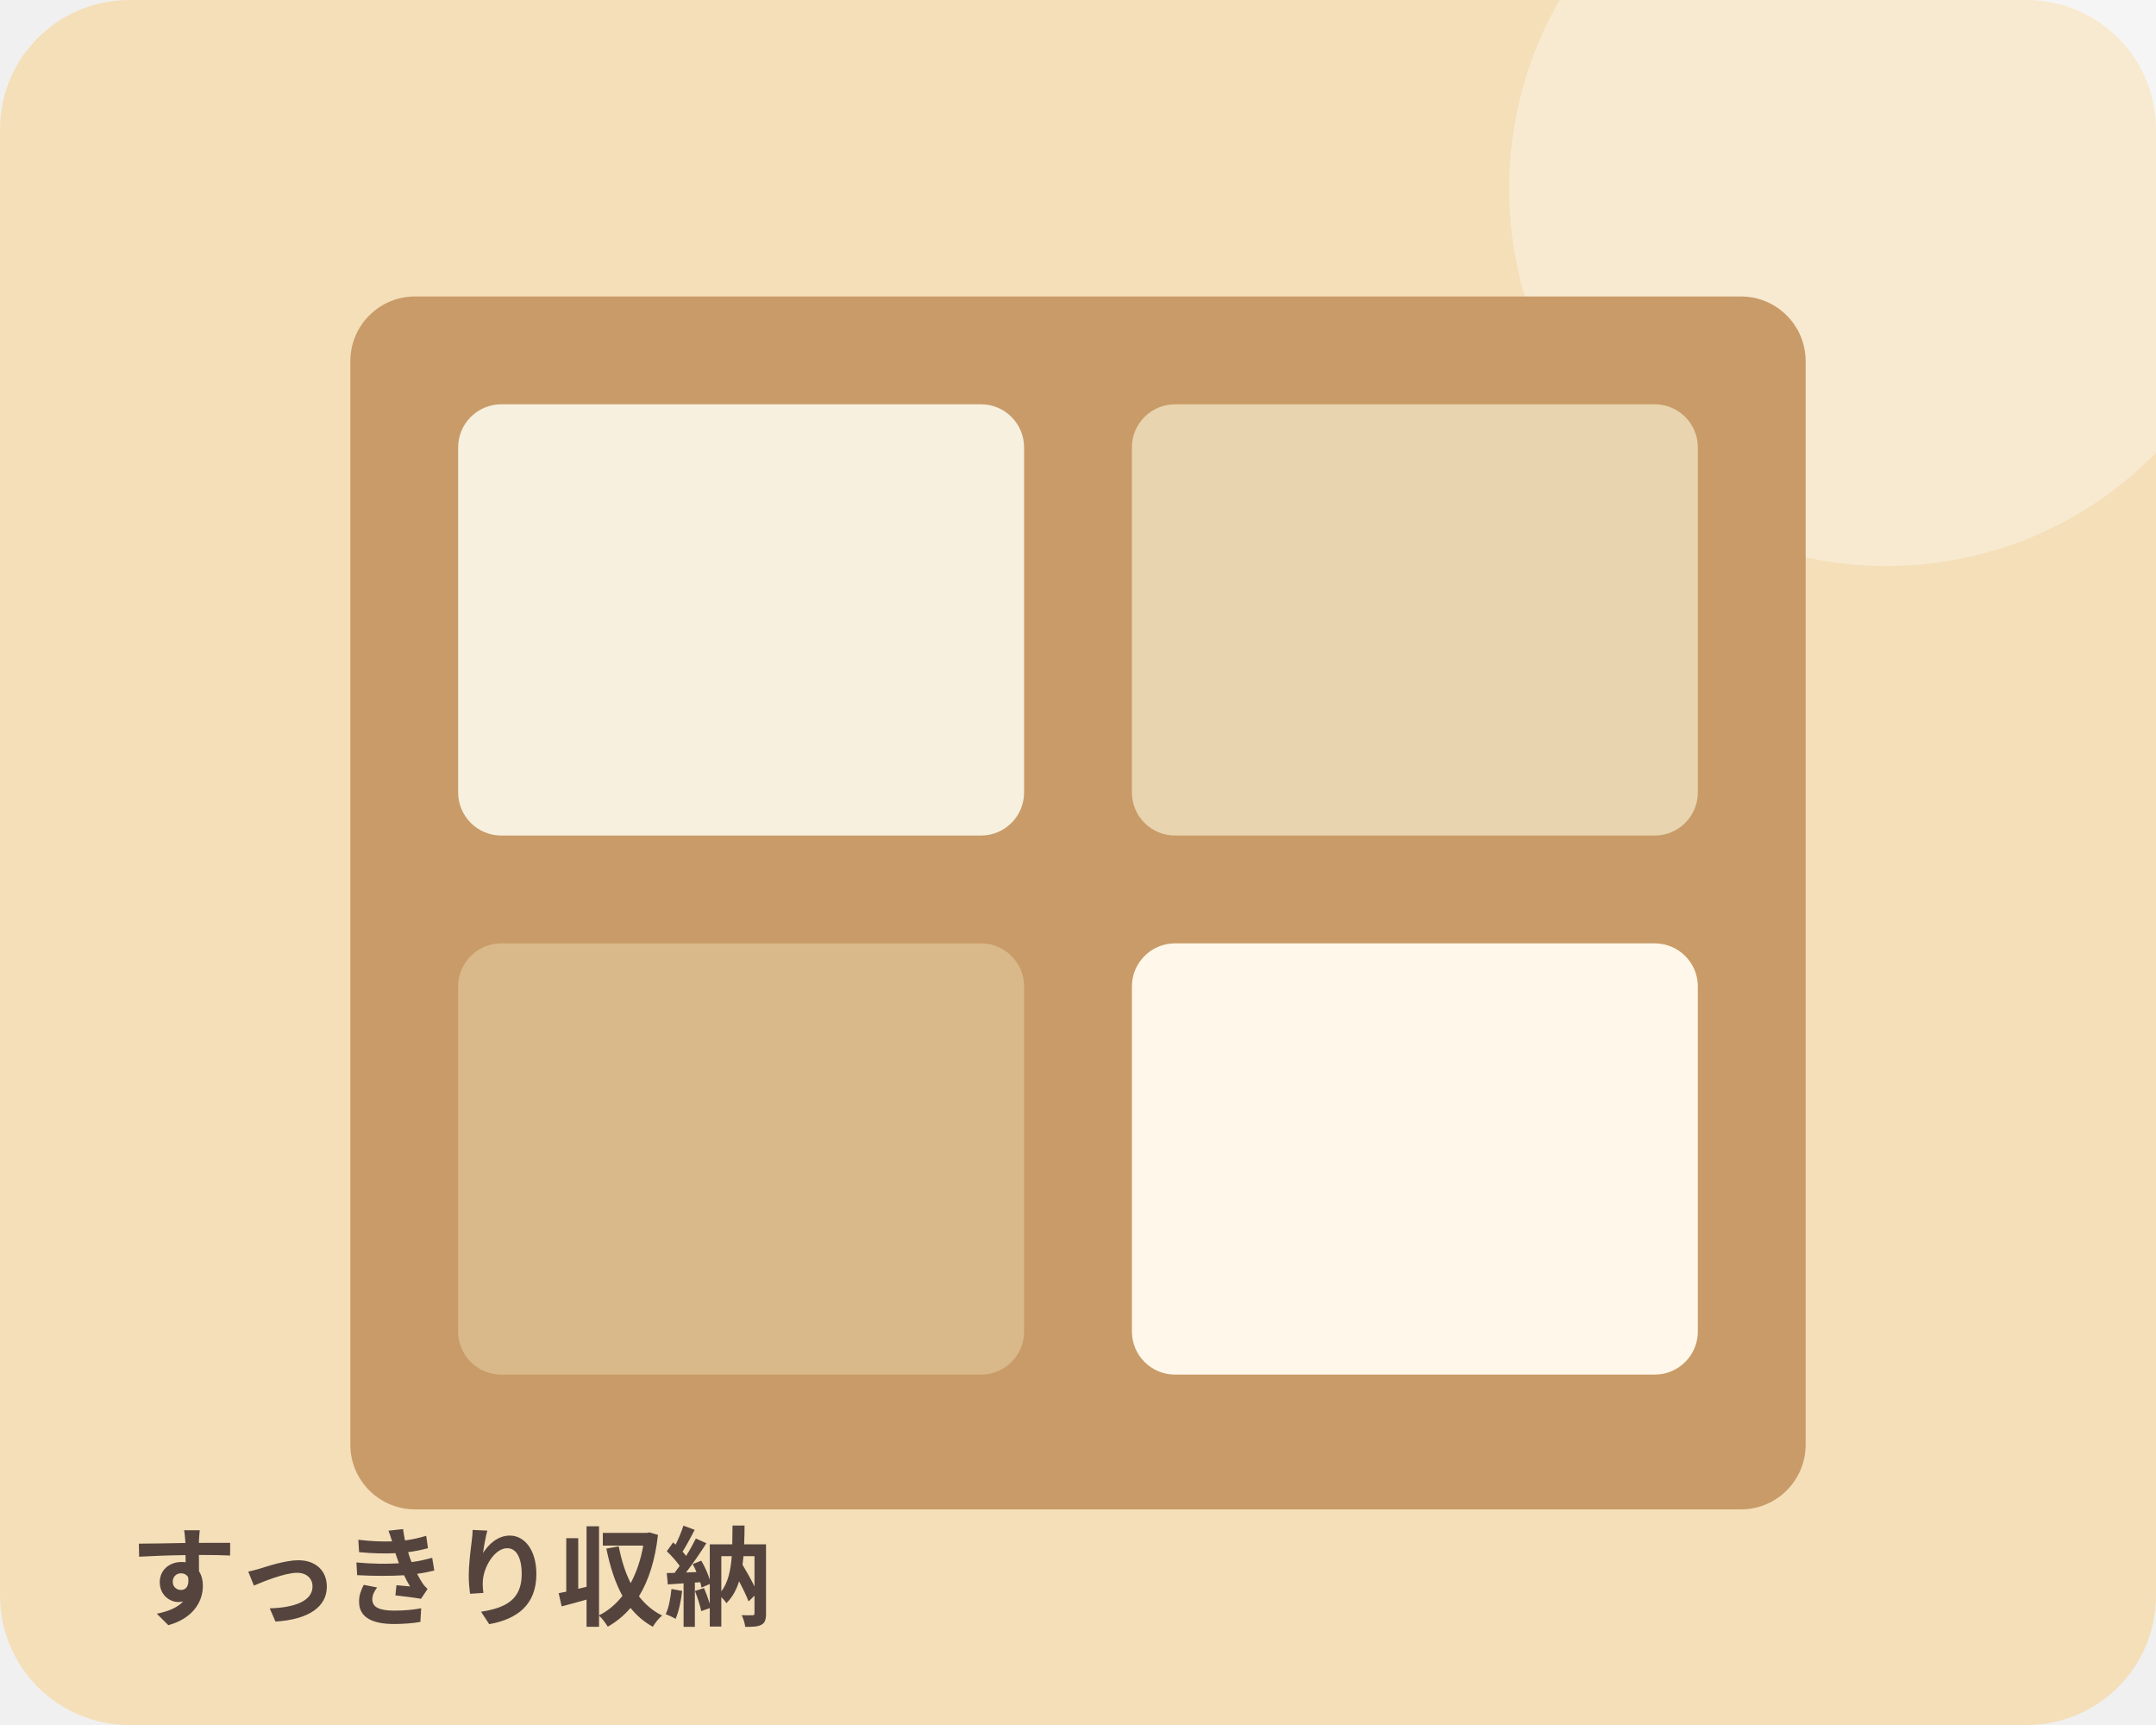
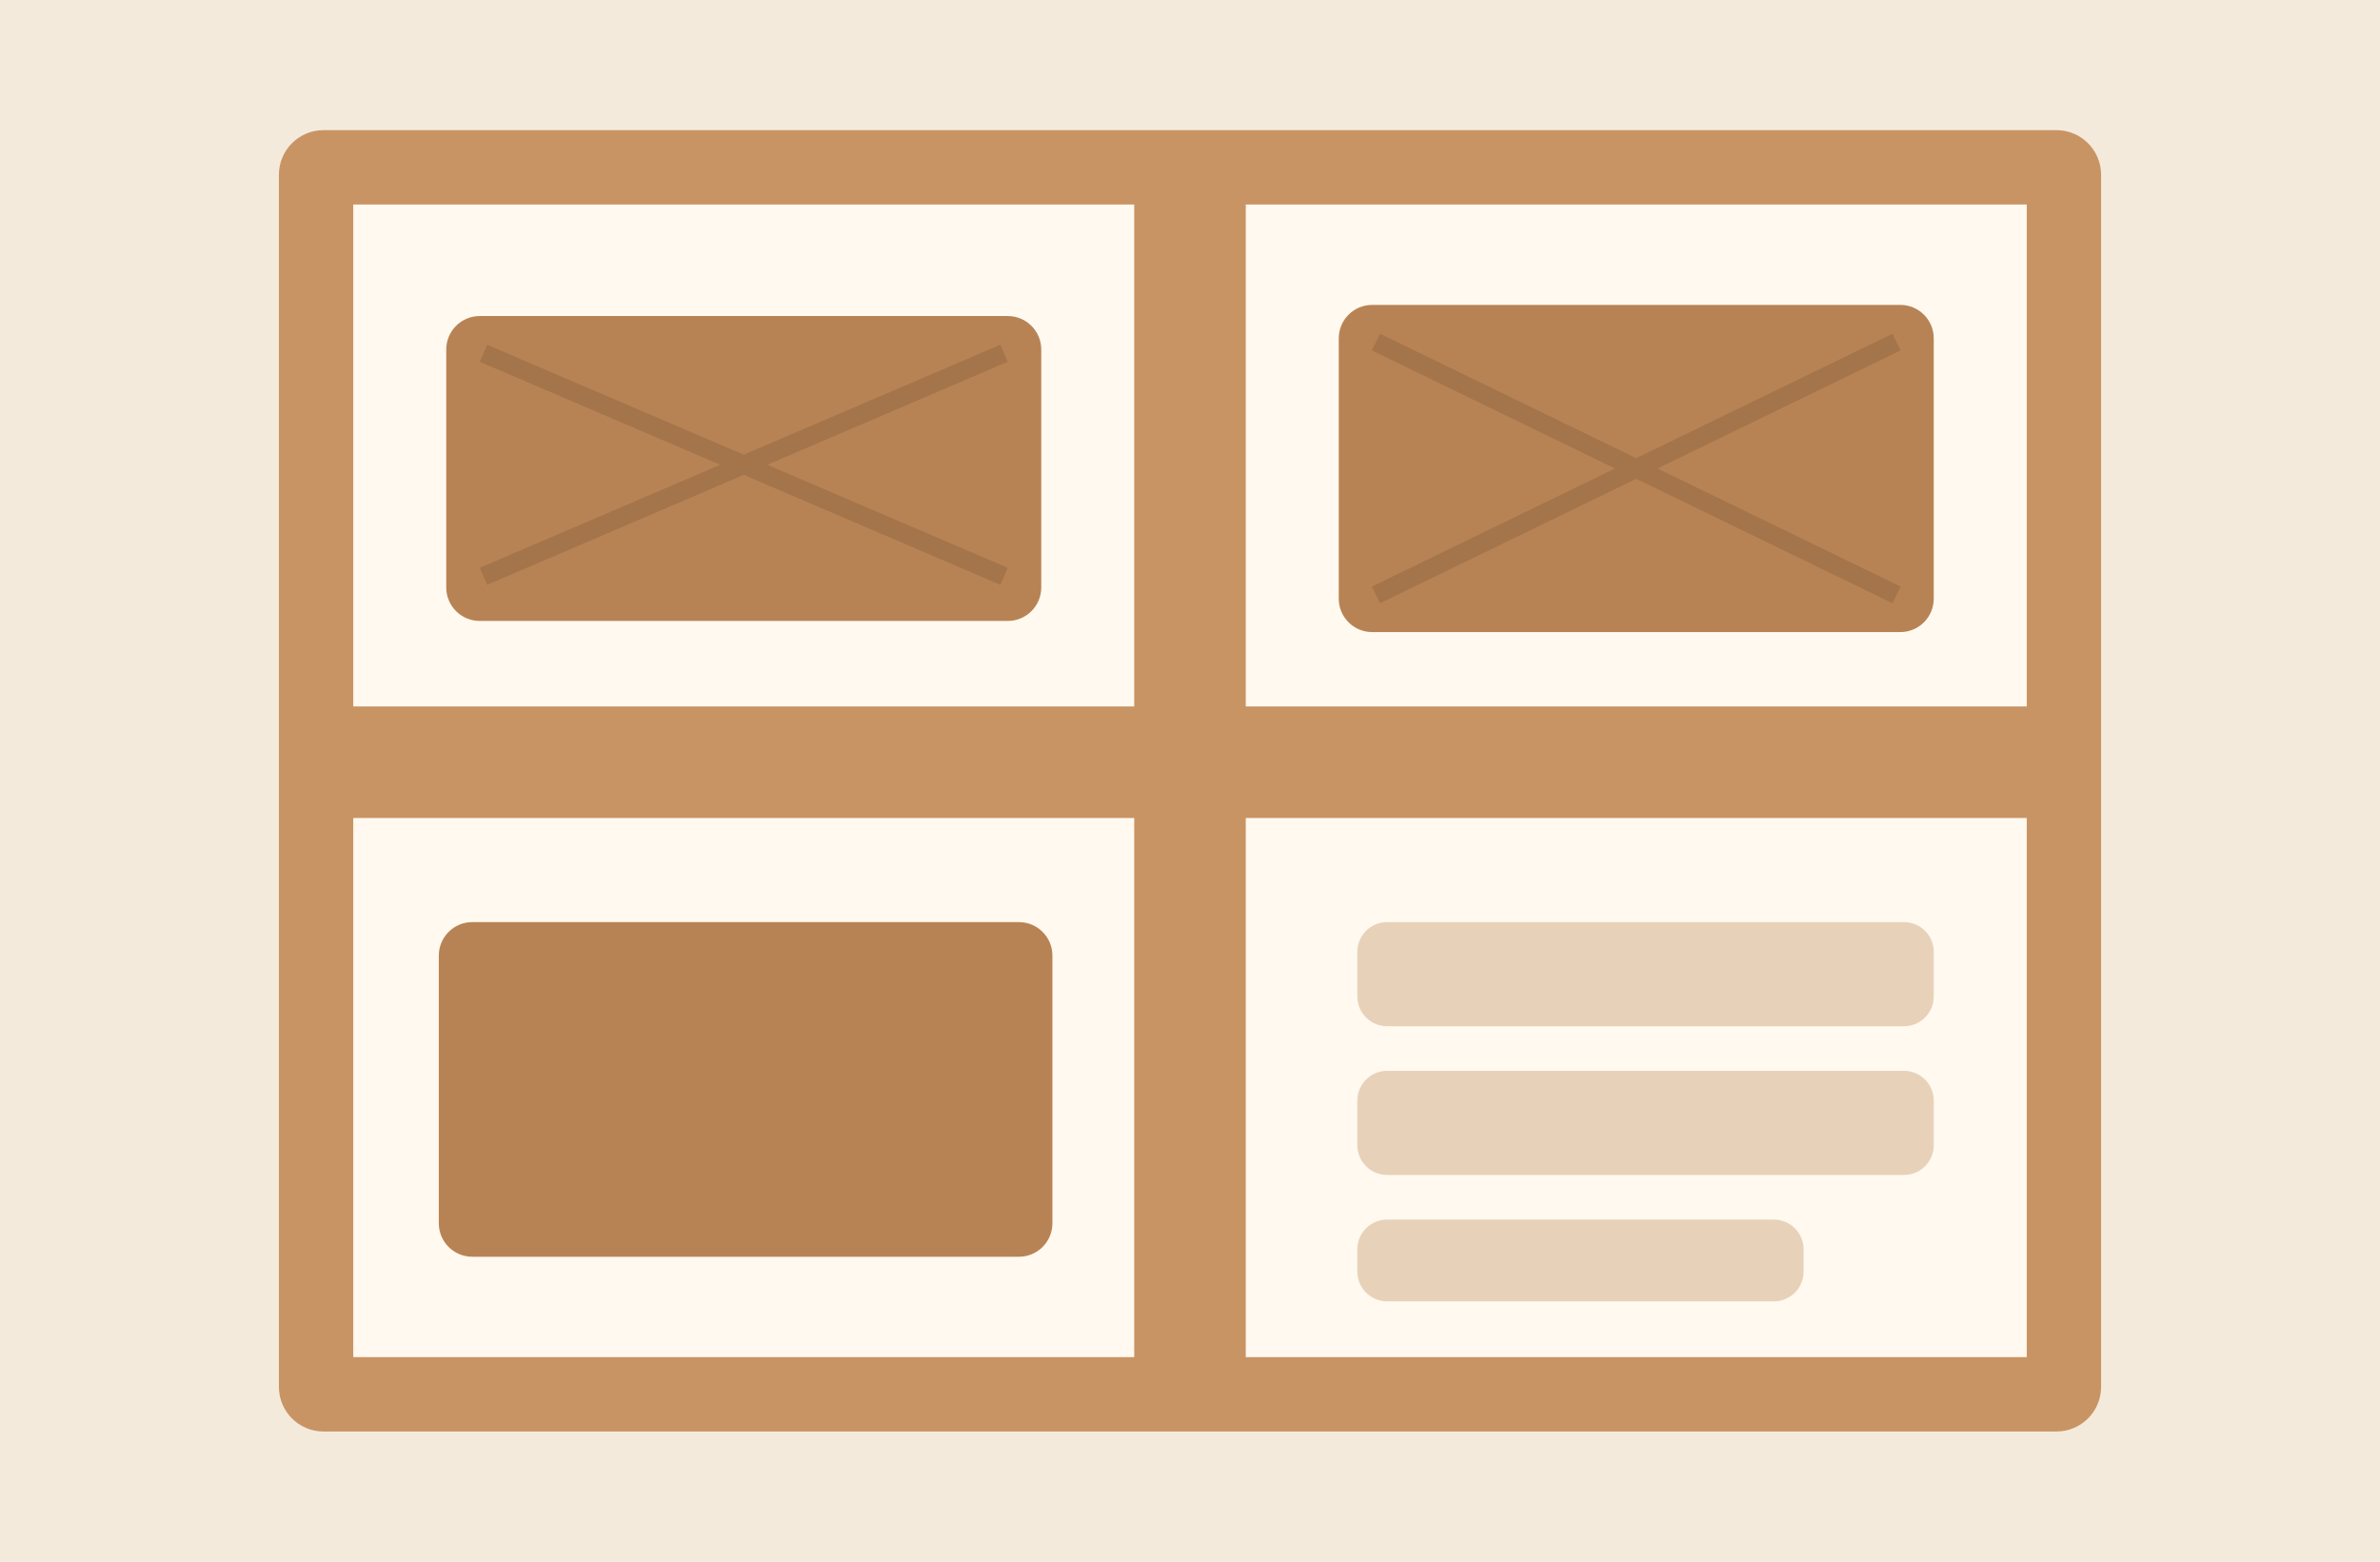
- <svg xmlns="http://www.w3.org/2000/svg" viewBox="0 0 400 320">
-   <rect width="400" height="320" rx="24" fill="#f4dfb9" />
-   <circle cx="350" cy="35" r="70" fill="#fff" opacity=".35" />
-   <rect x="65" y="55" width="270" height="225" rx="12" fill="#c99b68" />
-   <rect x="85" y="75" width="105" height="80" rx="8" fill="#f7f0df" />
-   <rect x="210" y="75" width="105" height="80" rx="8" fill="#e8d4ae" />
-   <rect x="85" y="175" width="105" height="80" rx="8" fill="#d9b98a" />
-   <rect x="210" y="175" width="105" height="80" rx="8" fill="#fff7e9" />
-   <text x="24" y="300" font-family="sans-serif" font-size="20" font-weight="700" fill="#55443d">すっきり収納</text>
+ <svg xmlns="http://www.w3.org/2000/svg" viewBox="0 0 640 420">
+   <rect width="640" height="420" fill="#f4eadc" />
+   <rect x="75" y="35" width="490" height="350" rx="12" fill="#c99464" />
+   <g fill="#fff9ef">
+     <rect x="95" y="55" width="210" height="135" />
+     <rect x="335" y="55" width="210" height="135" />
+     <rect x="95" y="220" width="210" height="145" />
+     <rect x="335" y="220" width="210" height="145" />
+   </g>
+   <g fill="#b88354">
+     <rect x="120" y="85" width="160" height="82" rx="9" />
+     <rect x="360" y="82" width="160" height="88" rx="9" />
+     <rect x="118" y="248" width="165" height="90" rx="9" />
+   </g>
+   <g fill="#e7d2b9">
+     <rect x="365" y="248" width="155" height="28" rx="8" />
+     <rect x="365" y="288" width="155" height="28" rx="8" />
+     <rect x="365" y="328" width="120" height="22" rx="8" />
+   </g>
+   <g stroke="#8b633f" stroke-width="5" opacity=".45">
+     <path d="M130 95l140 60M130 155l140-60M370 92l140 68M370 160l140-68" />
+   </g>
</svg>
